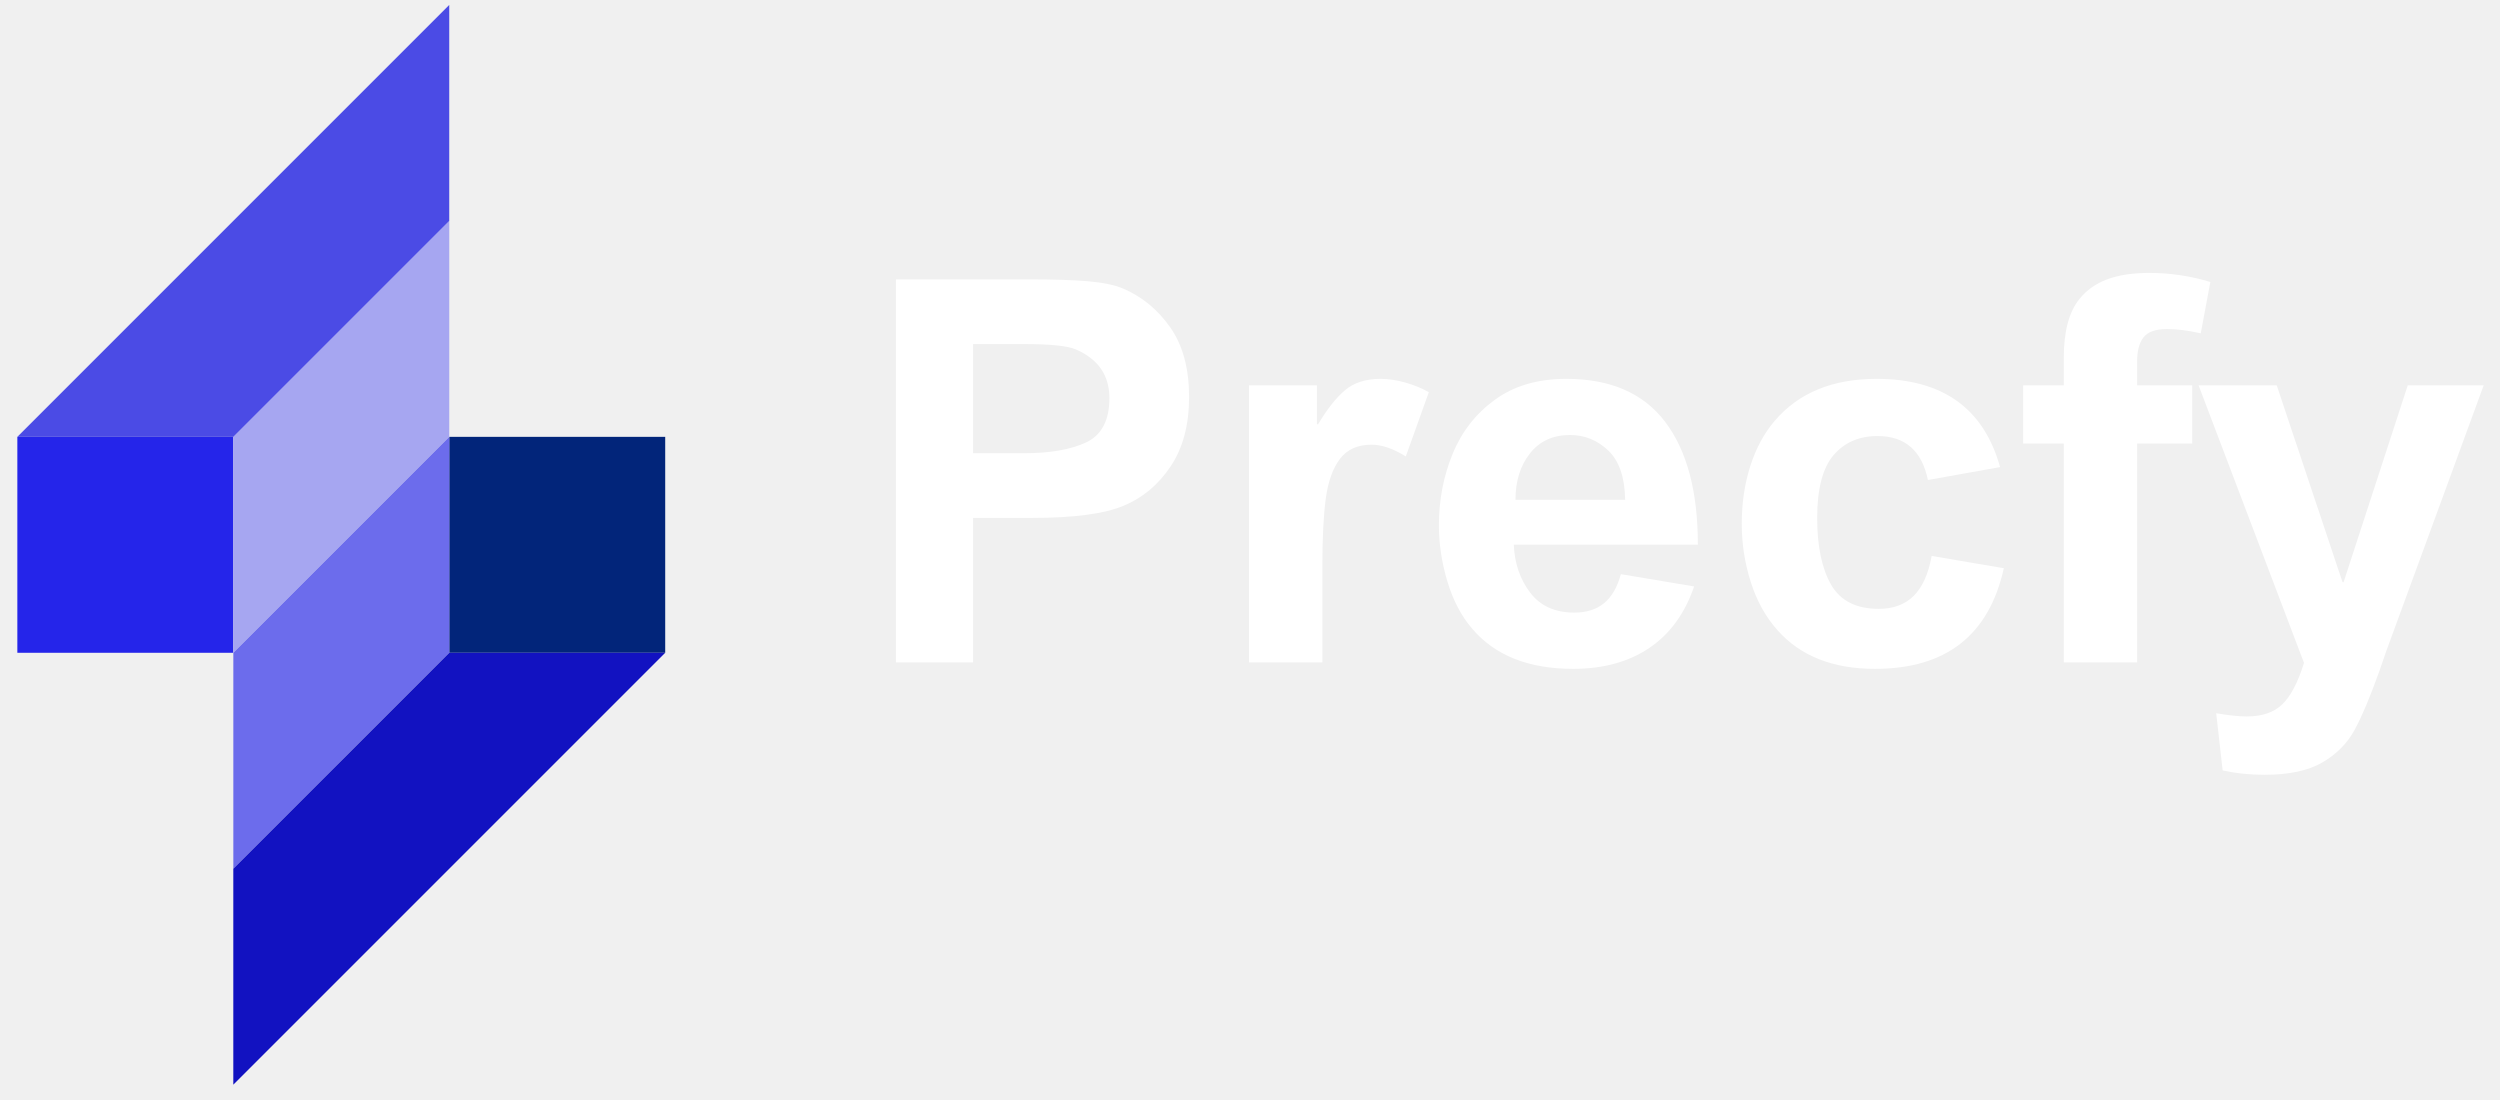
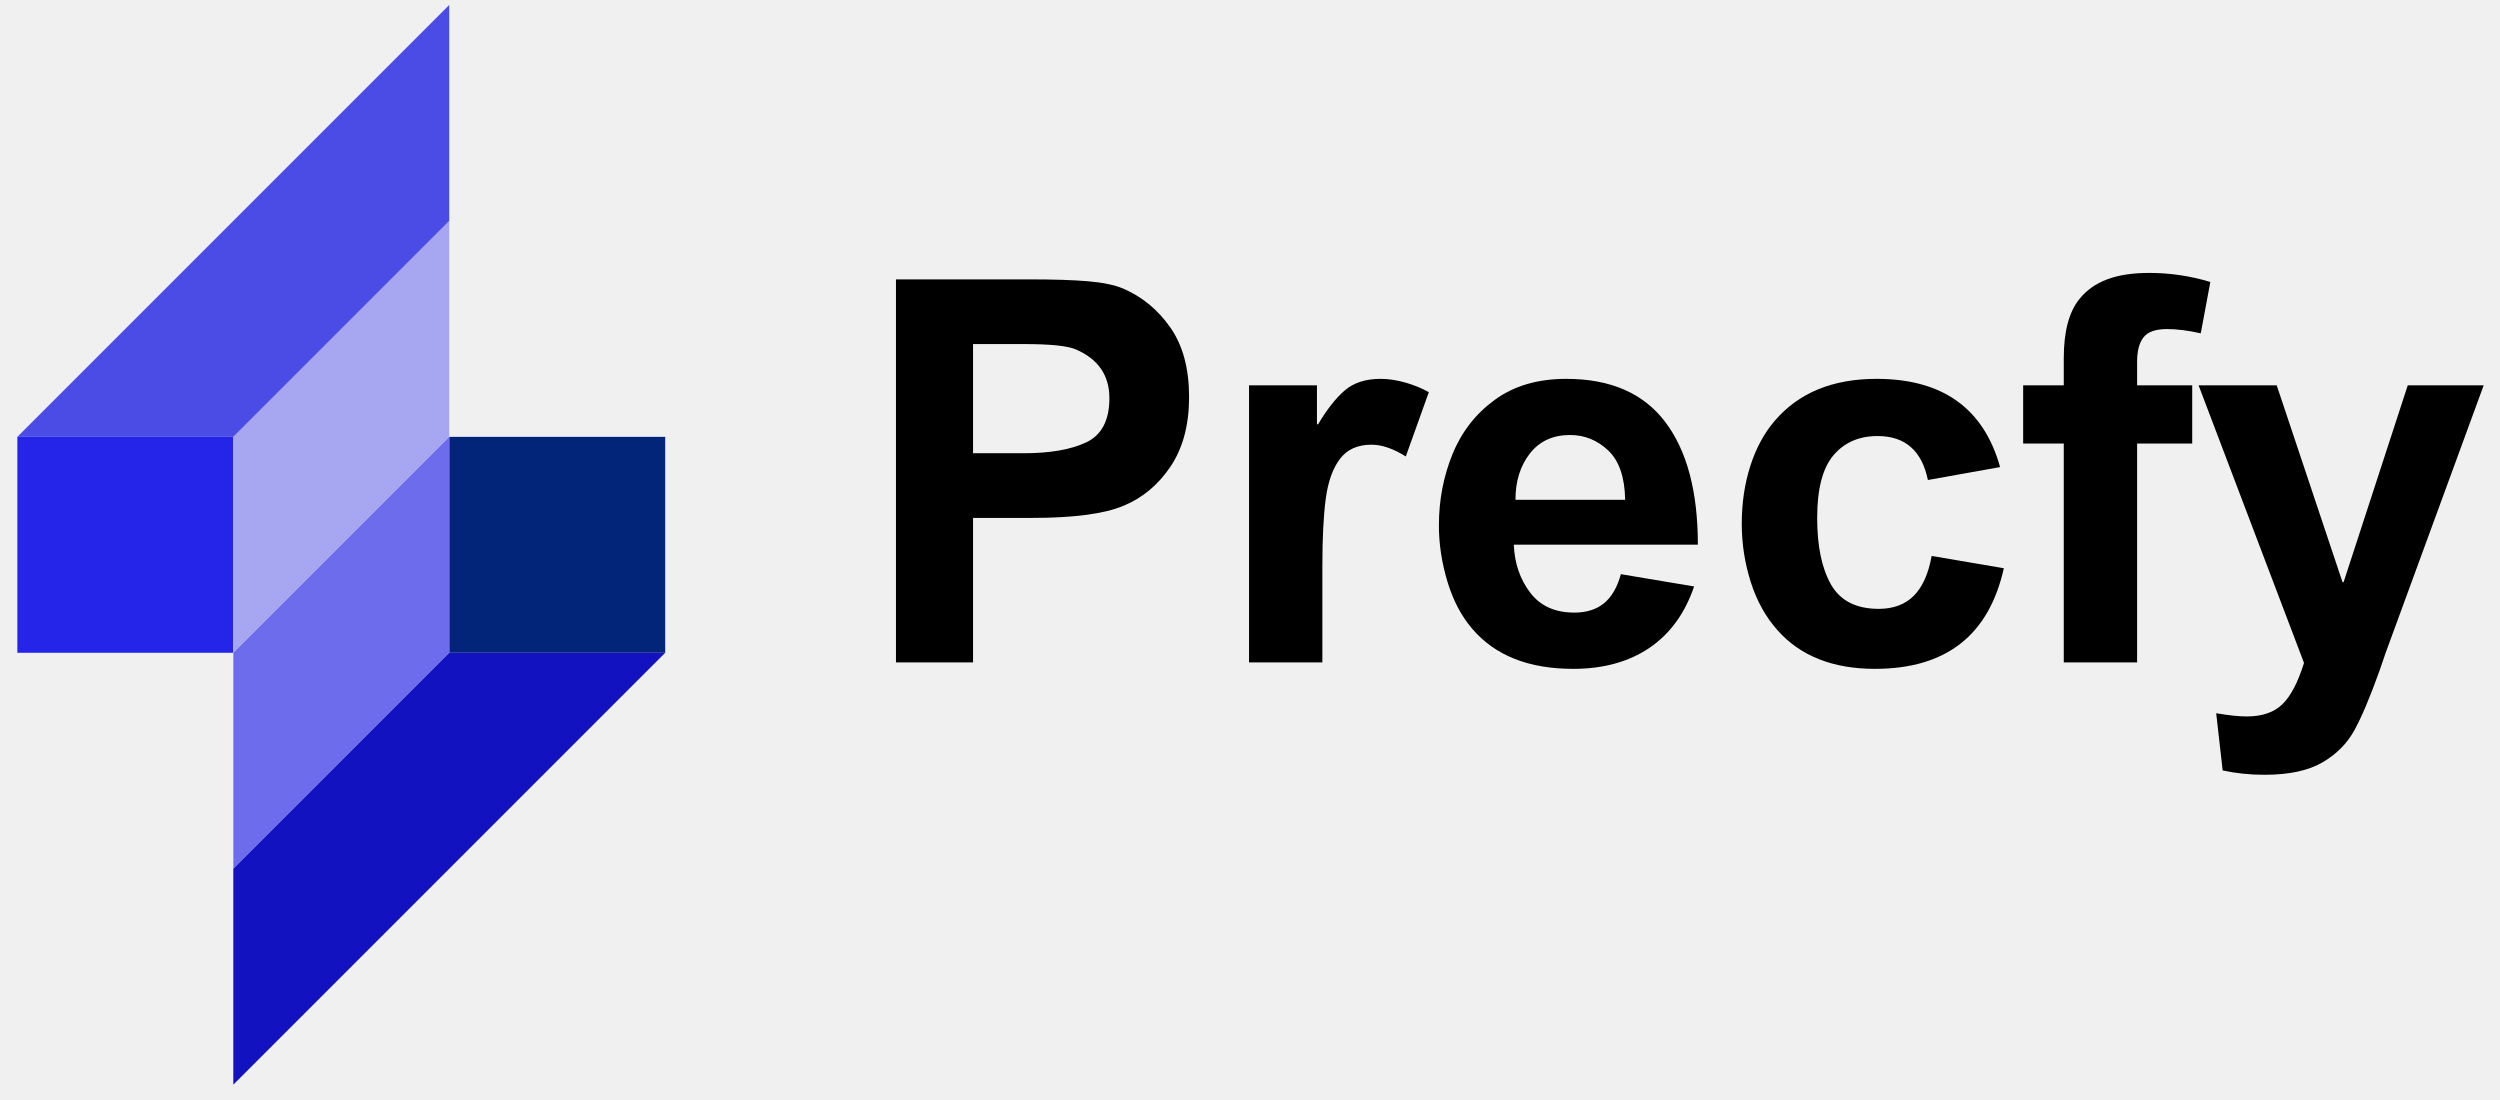
<svg xmlns="http://www.w3.org/2000/svg" width="500" zoomAndPan="magnify" viewBox="0 0 375 165" height="220" preserveAspectRatio="xMidYMid meet" version="1.0">
  <defs>
    <g />
  </defs>
  <path fill="#2525ea" d="M 2.602 65.527 L 34.996 65.527 L 34.996 97.918 L 2.602 97.918 Z M 2.602 65.527 " fillOpacity="1" fillRule="nonzero" />
  <path fill="#02257a" d="M 99.781 97.918 L 67.387 97.918 L 67.387 65.527 L 99.781 65.527 Z M 99.781 97.918 " fillOpacity="1" fillRule="nonzero" />
  <path fill="#a6a6f1" d="M 35 65.527 L 67.391 33.133 L 67.391 65.527 L 35 97.918 Z M 35 65.527 " fillOpacity="1" fillRule="nonzero" />
  <path fill="#6c6cec" d="M 67.391 97.918 L 35 130.312 L 35 97.918 L 67.391 65.527 Z M 67.391 97.918 " fillOpacity="1" fillRule="nonzero" />
  <path fill="#4b4be5" d="M 2.602 65.527 L 67.387 0.742 L 67.387 33.137 L 34.996 65.527 Z M 2.602 65.527 " fillOpacity="1" fillRule="nonzero" />
  <path fill="#1212c1" d="M 99.781 97.918 L 34.996 162.703 L 34.996 130.312 L 67.387 97.918 Z M 99.781 97.918 " fillOpacity="1" fillRule="nonzero" />
-   <g fill="#FFFFFF" fillOpacity="1">
+   <g fill="#000000" fillOpacity="1">
    <g transform="translate(128.5349, 99.35946)">
      <g>
        <path d="M 39.891 -56.094 C 42.773 -54.863 45.148 -52.91 47.016 -50.234 C 48.891 -47.555 49.828 -44.078 49.828 -39.797 C 49.828 -35.629 48.906 -32.164 47.062 -29.406 C 45.219 -26.656 42.879 -24.691 40.047 -23.516 C 37.16 -22.285 32.555 -21.672 26.234 -21.672 L 17.422 -21.672 L 17.422 0 L 5.859 0 L 5.859 -57.453 L 25.844 -57.453 C 29.531 -57.453 32.469 -57.359 34.656 -57.172 C 36.852 -56.984 38.598 -56.625 39.891 -56.094 Z M 37.875 -39.641 C 37.875 -43.066 36.191 -45.504 32.828 -46.953 C 31.586 -47.484 28.988 -47.75 25.031 -47.75 L 17.422 -47.75 L 17.422 -31.375 L 25.031 -31.375 C 28.988 -31.375 32.117 -31.922 34.422 -33.016 C 36.723 -34.117 37.875 -36.328 37.875 -39.641 Z M 37.875 -39.641 " />
      </g>
    </g>
  </g>
-   <g fill="#FFFFFF" fillOpacity="1">
+   <g fill="#000000" fillOpacity="1">
    <g transform="translate(182.0578, 99.35946)">
      <g>
        <path d="M 25.031 -42.531 C 26.207 -42.531 27.453 -42.344 28.766 -41.969 C 30.078 -41.594 31.242 -41.113 32.266 -40.531 L 28.812 -30.891 C 26.938 -32.066 25.223 -32.656 23.672 -32.656 C 21.586 -32.656 20.008 -31.945 18.938 -30.531 C 17.863 -29.113 17.156 -27.133 16.812 -24.594 C 16.469 -22.051 16.297 -18.664 16.297 -14.438 L 16.297 0 L 5.297 0 L 5.297 -41.562 L 15.484 -41.562 L 15.484 -35.719 L 15.656 -35.719 C 16.988 -37.957 18.32 -39.648 19.656 -40.797 C 21 -41.953 22.789 -42.531 25.031 -42.531 Z M 25.031 -42.531 " />
      </g>
    </g>
  </g>
-   <g fill="#FFFFFF" fillOpacity="1">
+   <g fill="#000000" fillOpacity="1">
    <g transform="translate(213.2728, 99.35946)">
      <g>
        <path d="M 21.672 -42.531 C 28.305 -42.531 33.254 -40.375 36.516 -36.062 C 39.773 -31.758 41.406 -25.625 41.406 -17.656 L 13.797 -17.656 C 13.91 -14.875 14.727 -12.477 16.25 -10.469 C 17.77 -8.469 19.977 -7.469 22.875 -7.469 C 24.688 -7.469 26.164 -7.93 27.312 -8.859 C 28.469 -9.797 29.316 -11.254 29.859 -13.234 L 40.844 -11.391 C 39.457 -7.328 37.211 -4.25 34.109 -2.156 C 31.004 -0.07 27.203 0.969 22.703 0.969 C 16.016 0.969 10.961 -1.039 7.547 -5.062 C 5.941 -6.926 4.707 -9.273 3.844 -12.109 C 2.988 -14.953 2.562 -17.766 2.562 -20.547 C 2.562 -24.336 3.242 -27.906 4.609 -31.25 C 5.973 -34.594 8.086 -37.305 10.953 -39.391 C 13.816 -41.484 17.391 -42.531 21.672 -42.531 Z M 14.047 -24.391 L 30.5 -24.391 C 30.445 -27.766 29.602 -30.227 27.969 -31.781 C 26.332 -33.332 24.422 -34.109 22.234 -34.109 C 19.66 -34.109 17.648 -33.18 16.203 -31.328 C 14.766 -29.484 14.047 -27.172 14.047 -24.391 Z M 14.047 -24.391 " />
      </g>
    </g>
  </g>
-   <g fill="#FFFFFF" fillOpacity="1">
+   <g fill="#000000" fillOpacity="1">
    <g transform="translate(257.8885, 99.35946)">
      <g>
        <path d="M 8.344 -36.266 C 11.926 -40.441 17.008 -42.531 23.594 -42.531 C 33.488 -42.531 39.664 -38.117 42.125 -29.297 L 31.297 -27.359 C 30.391 -31.754 27.875 -33.953 23.75 -33.953 C 20.969 -33.953 18.758 -32.988 17.125 -31.062 C 15.5 -29.133 14.688 -26.004 14.688 -21.672 C 14.688 -17.441 15.379 -14.109 16.766 -11.672 C 18.16 -9.242 20.547 -8.031 23.922 -8.031 C 26.109 -8.031 27.859 -8.68 29.172 -9.984 C 30.484 -11.297 31.379 -13.289 31.859 -15.969 L 42.688 -14.125 C 40.445 -4.062 34.004 0.969 23.359 0.969 C 17.047 0.969 12.176 -0.957 8.75 -4.812 C 6.977 -6.789 5.641 -9.195 4.734 -12.031 C 3.828 -14.875 3.375 -17.789 3.375 -20.781 C 3.375 -23.883 3.801 -26.773 4.656 -29.453 C 5.508 -32.129 6.738 -34.398 8.344 -36.266 Z M 8.344 -36.266 " />
      </g>
    </g>
  </g>
-   <g fill="#FFFFFF" fillOpacity="1">
+   <g fill="#000000" fillOpacity="1">
    <g transform="translate(302.5043, 99.35946)">
      <g>
        <path d="M 9.391 -54.484 C 10.461 -55.828 11.852 -56.816 13.562 -57.453 C 15.27 -58.098 17.383 -58.422 19.906 -58.422 C 23.008 -58.422 26.055 -57.969 29.047 -57.062 L 27.609 -49.359 C 25.734 -49.785 24.047 -50 22.547 -50 C 20.836 -50 19.66 -49.582 19.016 -48.75 C 18.379 -47.926 18.062 -46.707 18.062 -45.094 L 18.062 -41.562 L 26.328 -41.562 L 26.328 -32.828 L 18.062 -32.828 L 18.062 0 L 7.062 0 L 7.062 -32.828 L 0.969 -32.828 L 0.969 -41.562 L 7.062 -41.562 L 7.062 -45.656 C 7.062 -49.613 7.836 -52.555 9.391 -54.484 Z M 9.391 -54.484 " />
      </g>
    </g>
  </g>
-   <g fill="#FFFFFF" fillOpacity="1">
+   <g fill="#000000" fillOpacity="1">
    <g transform="translate(329.2256, 99.35946)">
      <g>
        <path d="M 22.156 -12.031 L 22.312 -12.031 L 31.938 -41.562 L 43.328 -41.562 L 28.656 -1.531 L 27.688 1.281 C 26.289 5.188 25.047 8.141 23.953 10.141 C 22.859 12.148 21.254 13.77 19.141 15 C 17.023 16.238 14.125 16.859 10.438 16.859 C 8.238 16.859 6.148 16.641 4.172 16.203 L 3.203 7.625 C 5.078 7.945 6.602 8.109 7.781 8.109 C 10.082 8.109 11.859 7.504 13.109 6.297 C 14.367 5.098 15.457 3.023 16.375 0.078 L 0.562 -41.562 L 12.281 -41.562 Z M 22.156 -12.031 " />
      </g>
    </g>
  </g>
</svg>
